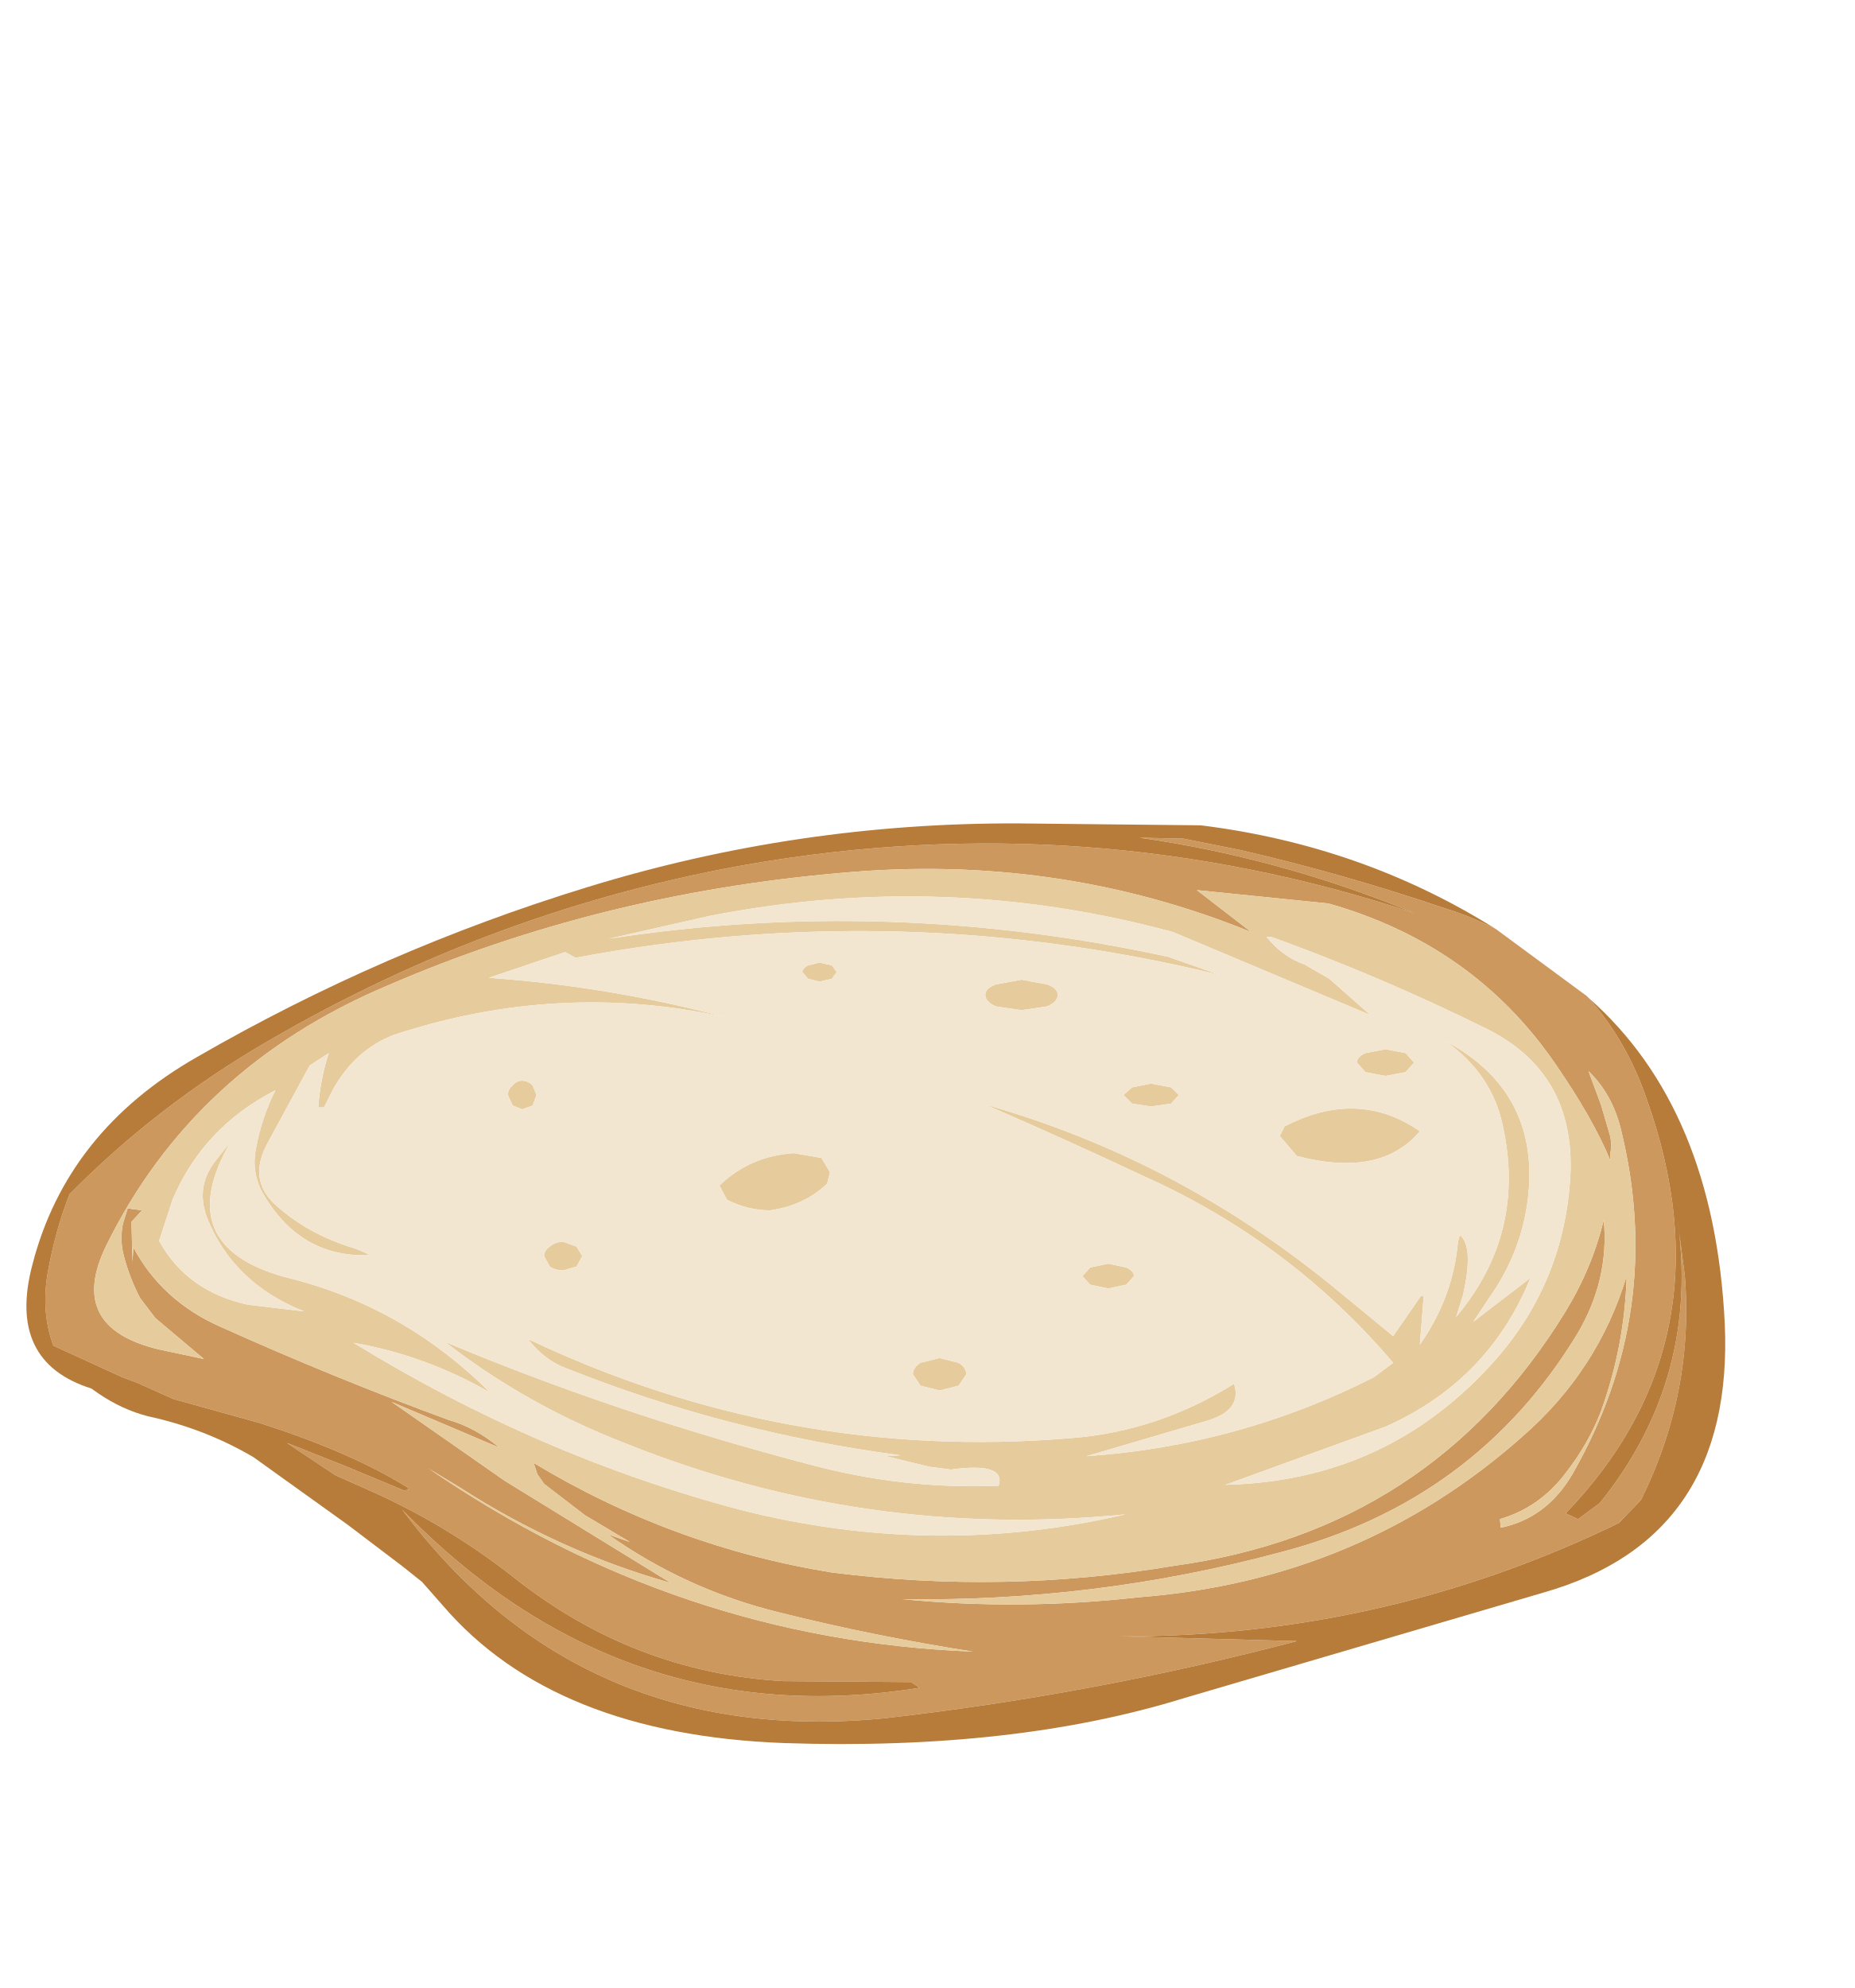
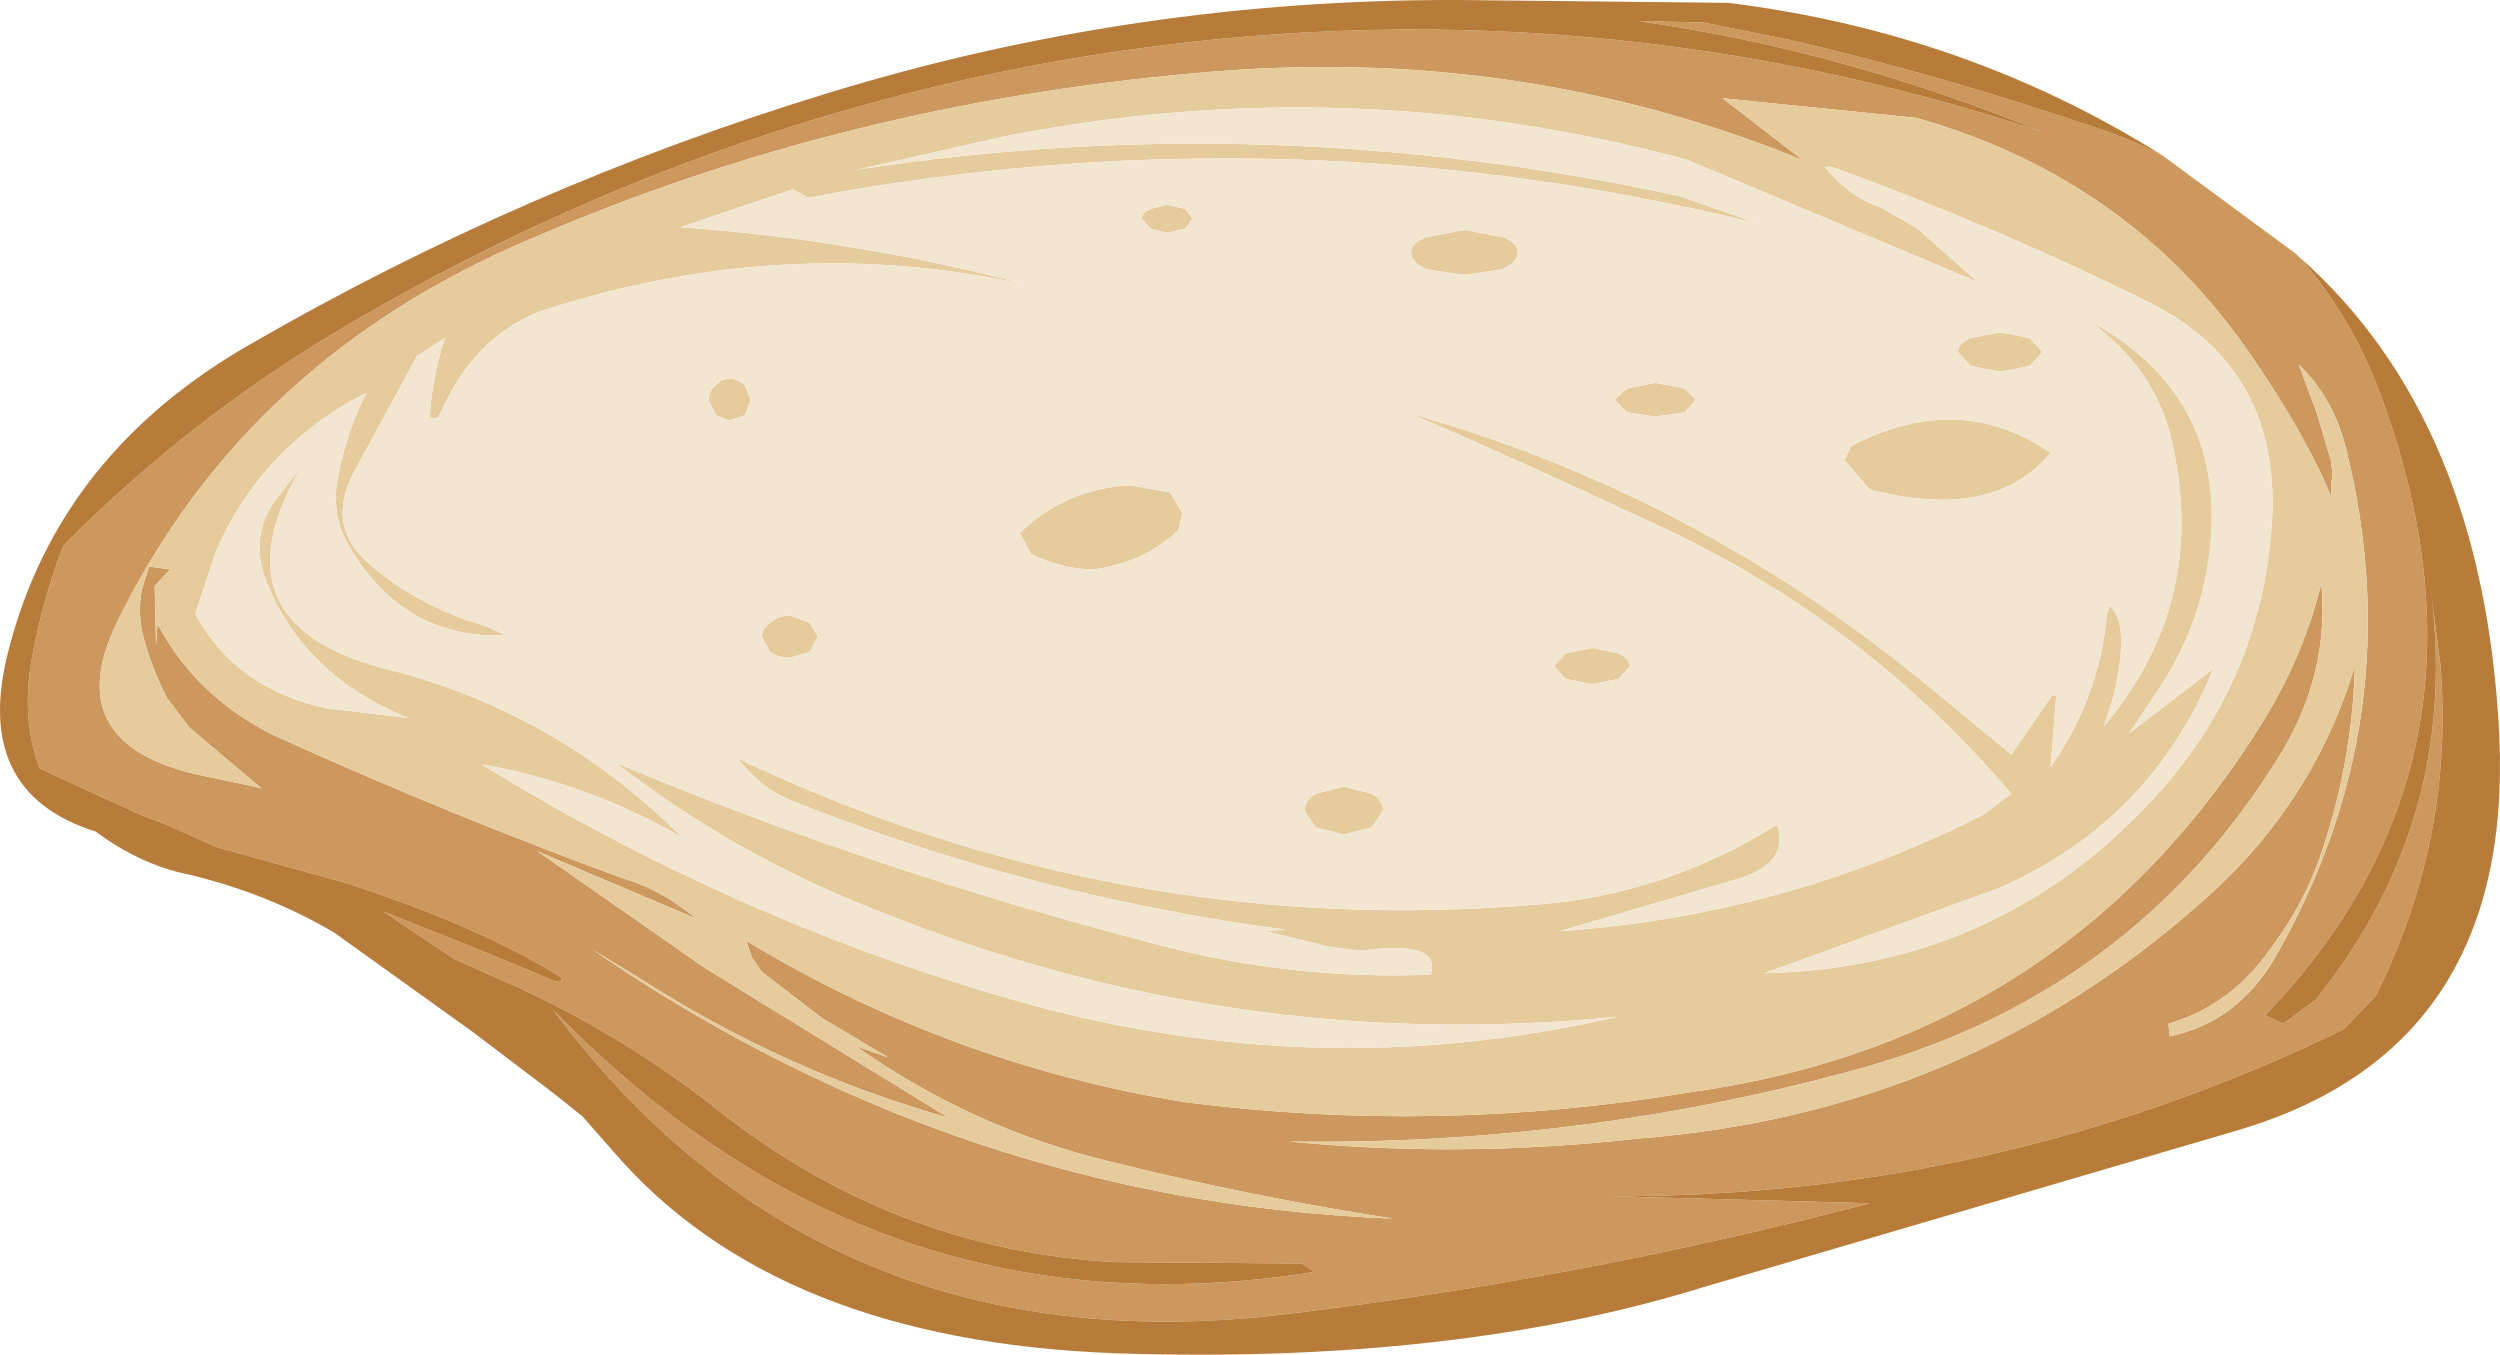
- <svg xmlns="http://www.w3.org/2000/svg" xmlns:xlink="http://www.w3.org/1999/xlink" height="104.3px" width="97.3px">
-   <g transform="matrix(1.0, 0.0, 0.0, 1.0, 1.4, 48.2)">
-     <use height="48.3" id="inside" transform="matrix(1.0, 0.0, 0.0, 1.0, 0.0, -5.0)" width="89.1" xlink:href="#sprite0" />
+ <svg xmlns="http://www.w3.org/2000/svg" xmlns:xlink="http://www.w3.org/1999/xlink" height="48.302" width="89.138" version="1.1" id="svg4">
+   <g transform="translate(0.01422414,5.000725)" id="g1">
+     <use height="48.3" id="inside" transform="translate(0,-5)" width="89.1" xlink:href="#sprite0" />
  </g>
-   <defs>
-     <g id="sprite0" transform="matrix(1.0, 0.0, 0.0, 1.0, 0.0, 0.0)">
-       <use height="48.3" transform="matrix(1.0, 0.0, 0.0, 1.0, 0.0, 0.0)" width="89.1" xlink:href="#shape0" />
+   <defs id="defs4">
+     <g id="sprite0">
+       <use height="48.3" width="89.1" xlink:href="#shape0" id="use1" />
    </g>
-     <g id="shape0" transform="matrix(1.0, 0.0, 0.0, 1.0, 0.0, 0.0)">
-       <path d="M77.1 5.55 L81.85 9.05 81.95 9.15 Q83.95 11.4 85.0 14.45 89.5 27.1 80.75 36.2 L81.4 36.5 82.55 35.65 Q87.85 29.05 86.6 20.65 L87.0 23.7 Q87.5 29.85 84.7 35.5 L83.55 36.7 Q71.2 42.7 57.4 42.65 L66.65 42.9 Q56.0 45.7 45.0 46.95 29.05 48.5 19.7 36.0 31.2 47.85 46.85 45.35 L46.4 45.05 39.7 45.0 Q31.85 44.55 25.55 39.55 22.05 36.8 18.0 35.0 L16.2 34.2 13.65 32.5 16.8 33.75 19.8 35.0 20.05 34.95 20.0 34.9 20.0 34.85 Q17.05 33.0 12.2 31.45 L7.7 30.2 5.8 29.35 5.0 29.05 1.4 27.4 Q0.75 25.65 1.1 23.6 1.5 21.35 2.25 19.45 6.9 14.75 12.7 11.4 24.55 4.5 37.85 2.15 55.7 -0.95 72.8 4.7 65.75 1.8 58.4 0.75 L60.7 0.8 63.7 1.4 Q69.1 2.65 74.4 4.45 75.85 4.9 77.1 5.55 M82.6 14.75 L83.1 16.45 83.15 16.9 83.1 17.3 83.1 17.7 Q82.2 15.5 80.2 12.6 75.9 6.35 68.3 4.2 L61.4 3.5 64.25 5.7 Q54.05 1.55 42.7 2.6 30.05 3.7 18.95 8.5 8.75 12.8 4.15 22.2 2.1 26.45 6.95 27.6 L9.3 28.1 6.75 25.95 5.95 24.9 Q5.35 23.75 5.05 22.5 4.9 21.75 5.05 21.0 L5.3 20.2 6.05 20.3 5.5 20.9 5.55 23.0 5.6 22.25 Q7.1 25.05 10.15 26.4 16.15 29.1 22.15 31.3 23.55 31.7 24.8 32.75 L19.15 30.35 25.1 34.5 33.8 39.85 Q27.95 38.2 22.75 34.85 L21.1 33.85 Q34.2 42.85 49.65 43.45 44.5 42.65 39.5 41.4 34.6 40.2 30.5 37.3 L31.65 37.7 29.3 36.3 27.15 34.65 26.8 34.15 26.6 33.55 Q33.9 37.95 42.25 39.3 51.3 40.45 60.2 38.95 73.7 37.1 80.75 25.6 82.15 23.3 82.75 20.8 83.05 23.95 81.35 26.8 76.0 35.6 65.75 38.25 56.05 40.85 45.95 40.7 52.1 41.3 58.35 40.6 70.0 39.7 78.5 32.15 82.45 28.7 83.95 23.75 83.85 27.4 82.6 30.85 81.95 32.55 80.7 34.15 79.35 35.9 77.3 36.5 L77.35 36.95 Q79.75 36.45 81.1 34.15 86.0 25.6 83.65 16.05 83.2 14.2 81.95 13.0 L82.6 14.75" fill="#cc985e" fill-rule="evenodd" stroke="none" />
-       <path d="M77.1 5.55 Q75.85 4.9 74.4 4.45 69.1 2.65 63.7 1.4 L60.7 0.8 58.4 0.75 Q65.75 1.8 72.8 4.7 55.7 -0.95 37.85 2.15 24.55 4.5 12.7 11.4 6.9 14.75 2.25 19.45 1.5 21.35 1.1 23.6 0.75 25.65 1.4 27.4 L5.0 29.05 5.8 29.35 7.7 30.2 12.2 31.45 Q17.05 33.0 20.0 34.85 L20.0 34.9 20.05 34.95 19.8 35.0 16.8 33.75 13.65 32.5 16.2 34.2 18.0 35.0 Q22.05 36.8 25.55 39.55 31.85 44.55 39.7 45.0 L46.4 45.05 46.85 45.35 Q31.2 47.85 19.7 36.0 29.05 48.5 45.0 46.95 56.0 45.7 66.65 42.9 L57.4 42.65 Q71.2 42.7 83.55 36.7 L84.7 35.5 Q87.5 29.85 87.0 23.7 L86.6 20.65 Q87.85 29.05 82.55 35.65 L81.4 36.5 80.75 36.2 Q89.5 27.1 85.0 14.45 83.95 11.4 81.95 9.15 88.55 14.95 89.1 26.25 89.6 37.5 79.6 40.35 L60.7 45.9 Q51.8 48.65 39.75 48.25 27.65 47.8 21.85 41.05 L20.75 39.8 19.75 39.0 16.85 36.8 11.9 33.25 Q9.35 31.75 6.35 31.1 5.0 30.75 3.75 29.9 L3.4 29.65 Q-1.05 28.25 0.3 23.15 2.1 16.15 8.95 12.25 18.65 6.65 29.4 3.35 40.45 -0.05 52.05 0.0 L61.6 0.1 Q70.1 1.15 77.1 5.55" fill="#b87c3a" fill-rule="evenodd" stroke="none" />
-       <path d="M82.6 14.75 L81.95 13.0 Q83.2 14.2 83.65 16.05 86.0 25.6 81.1 34.15 79.75 36.45 77.35 36.95 L77.3 36.5 Q79.35 35.9 80.7 34.15 81.95 32.55 82.6 30.85 83.85 27.4 83.95 23.75 82.45 28.7 78.5 32.15 70.0 39.7 58.35 40.6 52.1 41.3 45.95 40.7 56.05 40.85 65.75 38.25 76.0 35.6 81.35 26.8 83.05 23.95 82.75 20.8 82.15 23.3 80.75 25.6 73.7 37.1 60.2 38.95 51.3 40.45 42.25 39.3 33.9 37.95 26.6 33.55 L26.8 34.15 27.15 34.65 29.3 36.3 31.65 37.7 30.5 37.3 Q34.6 40.2 39.5 41.4 44.5 42.65 49.65 43.45 34.2 42.85 21.1 33.85 L22.75 34.85 Q27.95 38.2 33.8 39.85 L25.1 34.5 19.15 30.35 24.8 32.75 Q23.55 31.7 22.15 31.3 16.15 29.1 10.15 26.4 7.1 25.05 5.6 22.25 L5.55 23.0 5.5 20.9 6.05 20.3 5.3 20.2 5.05 21.0 Q4.9 21.75 5.05 22.5 5.35 23.75 5.95 24.9 L6.75 25.95 9.3 28.1 6.95 27.6 Q2.1 26.45 4.15 22.2 8.75 12.8 18.95 8.5 30.05 3.7 42.7 2.6 54.05 1.55 64.25 5.7 L61.4 3.5 68.3 4.2 Q75.9 6.35 80.2 12.6 82.2 15.5 83.1 17.7 L83.1 17.3 83.15 16.9 83.1 16.45 82.6 14.75 M72.35 12.05 L72.8 12.55 72.35 13.05 71.3 13.25 70.25 13.05 69.8 12.55 Q69.8 12.25 70.25 12.05 L71.3 11.85 72.35 12.05 M68.35 8.15 L70.5 10.05 60.15 5.7 Q48.15 2.45 35.85 4.85 L30.55 6.05 Q45.2 3.8 59.9 7.0 L62.6 7.95 Q45.8 3.85 28.8 7.05 L28.25 6.75 24.25 8.1 Q30.55 8.55 36.6 10.15 27.9 8.25 19.25 11.1 17.2 11.9 16.05 14.0 L15.6 14.9 15.3 14.9 Q15.4 13.45 15.85 12.05 L14.85 12.7 12.65 16.75 Q11.55 18.75 13.15 20.1 14.75 21.5 16.9 22.2 17.45 22.35 18.0 22.65 14.4 22.8 12.45 19.5 11.75 18.35 12.05 16.95 12.35 15.4 13.05 14.0 9.25 15.95 7.65 19.75 L6.95 21.9 Q8.4 24.55 11.6 25.25 L14.55 25.6 Q10.8 24.1 9.45 20.65 8.85 19.0 9.95 17.65 L10.7 16.7 Q7.55 22.15 13.55 23.8 19.75 25.3 24.3 29.85 20.9 27.9 17.15 27.25 26.85 33.2 37.4 36.0 47.6 38.6 57.65 36.25 44.05 37.6 31.35 32.5 26.2 30.5 21.95 27.2 31.0 31.0 41.15 33.65 46.0 34.95 51.0 34.75 51.4 33.5 48.5 33.9 L47.35 33.75 45.1 33.2 45.85 33.15 Q36.75 31.95 28.35 28.6 27.2 28.2 26.3 27.05 39.9 33.5 54.8 32.25 59.35 31.9 63.35 29.4 63.8 30.8 61.9 31.35 L55.6 33.2 Q63.6 32.65 70.7 29.05 L71.7 28.3 Q66.3 21.95 58.6 18.5 54.45 16.55 50.3 14.75 60.35 17.6 68.6 24.35 L71.7 26.9 73.15 24.8 73.3 24.8 73.1 27.35 Q74.85 24.85 75.1 21.95 L75.2 21.6 Q75.95 22.2 75.35 24.8 L75.0 25.9 Q78.7 21.5 77.45 15.85 76.9 13.2 74.5 11.45 79.3 14.05 78.8 19.4 78.55 22.05 77.1 24.35 L75.9 26.15 78.9 23.85 Q76.7 29.25 71.3 31.65 L62.9 34.7 Q71.5 34.5 77.15 28.05 80.7 23.95 81.0 18.45 81.25 13.05 76.55 10.75 71.1 8.05 65.3 5.95 L65.05 5.95 Q65.9 7.0 67.05 7.4 L68.35 8.15 M66.0 15.9 Q69.85 13.9 73.1 16.15 71.05 18.6 66.65 17.45 L65.75 16.4 66.0 15.9 M50.85 9.6 Q50.3 9.35 50.3 9.0 50.3 8.65 50.85 8.45 L52.2 8.2 53.55 8.45 Q54.1 8.65 54.1 9.0 54.1 9.35 53.55 9.6 L52.2 9.8 50.85 9.6 M42.5 7.8 L42.25 8.15 41.6 8.3 41.0 8.15 40.7 7.8 Q40.7 7.6 41.0 7.45 L41.6 7.3 42.25 7.45 42.5 7.8 M42.0 18.9 Q40.8 20.05 39.0 20.3 37.85 20.3 36.75 19.75 L36.35 19.0 Q37.95 17.45 40.25 17.3 L41.7 17.55 42.15 18.3 42.0 18.9 M58.0 13.85 L59.0 13.65 60.05 13.85 60.45 14.25 60.05 14.7 59.0 14.85 58.0 14.7 57.55 14.25 58.0 13.85 M57.7 24.2 L56.75 24.4 55.8 24.2 55.4 23.75 55.8 23.3 56.75 23.1 57.7 23.3 Q58.1 23.5 58.1 23.75 L57.7 24.2 M48.9 28.3 Q49.3 28.55 49.3 28.9 L48.9 29.5 47.9 29.75 46.9 29.5 46.5 28.9 Q46.5 28.55 46.9 28.3 L47.9 28.05 48.9 28.3 M25.5 14.8 L25.25 14.25 Q25.25 13.95 25.5 13.75 25.7 13.5 26.0 13.5 26.3 13.5 26.55 13.75 L26.75 14.25 26.55 14.8 26.0 15.0 25.5 14.8 M29.15 22.7 L28.85 23.25 28.15 23.45 Q27.75 23.45 27.45 23.25 L27.15 22.7 Q27.15 22.4 27.45 22.2 27.75 21.95 28.15 21.95 L28.85 22.2 29.15 22.7" fill="#e6cb9d" fill-rule="evenodd" stroke="none" />
-       <path d="M29.15 22.7 L28.85 22.2 28.15 21.95 Q27.75 21.95 27.45 22.2 27.15 22.4 27.15 22.7 L27.45 23.25 Q27.75 23.45 28.15 23.45 L28.85 23.25 29.15 22.7 M25.5 14.8 L26.0 15.0 26.55 14.8 26.75 14.25 26.55 13.75 Q26.3 13.5 26.0 13.5 25.7 13.5 25.5 13.75 25.25 13.95 25.25 14.25 L25.5 14.8 M48.9 28.3 L47.9 28.05 46.9 28.3 Q46.5 28.55 46.5 28.9 L46.9 29.5 47.9 29.75 48.9 29.5 49.3 28.9 Q49.3 28.55 48.9 28.3 M57.7 24.2 L58.1 23.75 Q58.1 23.5 57.7 23.3 L56.75 23.1 55.8 23.3 55.4 23.75 55.8 24.2 56.75 24.4 57.7 24.2 M58.0 13.85 L57.55 14.25 58.0 14.7 59.0 14.85 60.05 14.7 60.45 14.25 60.05 13.85 59.0 13.65 58.0 13.85 M42.0 18.9 L42.15 18.3 41.7 17.55 40.25 17.3 Q37.95 17.45 36.35 19.0 L36.75 19.75 Q37.85 20.3 39.0 20.3 40.8 20.05 42.0 18.9 M42.5 7.8 L42.25 7.45 41.6 7.3 41.0 7.45 Q40.7 7.6 40.7 7.8 L41.0 8.15 41.6 8.3 42.25 8.15 42.5 7.8 M50.85 9.6 L52.2 9.8 53.55 9.6 Q54.1 9.35 54.1 9.0 54.1 8.65 53.55 8.45 L52.2 8.2 50.85 8.45 Q50.3 8.65 50.3 9.0 50.3 9.35 50.85 9.6 M66.0 15.9 L65.75 16.4 66.65 17.45 Q71.05 18.6 73.1 16.15 69.85 13.9 66.0 15.9 M68.35 8.15 L67.05 7.4 Q65.9 7.0 65.05 5.95 L65.3 5.95 Q71.1 8.05 76.55 10.75 81.25 13.05 81.0 18.45 80.7 23.95 77.15 28.05 71.5 34.5 62.9 34.7 L71.3 31.65 Q76.7 29.25 78.9 23.85 L75.9 26.15 77.1 24.35 Q78.55 22.05 78.8 19.4 79.3 14.05 74.5 11.45 76.9 13.2 77.45 15.85 78.7 21.5 75.0 25.9 L75.35 24.8 Q75.95 22.2 75.2 21.6 L75.1 21.95 Q74.85 24.85 73.1 27.35 L73.3 24.8 73.15 24.8 71.7 26.9 68.6 24.35 Q60.35 17.6 50.3 14.75 54.45 16.55 58.6 18.5 66.3 21.95 71.7 28.3 L70.7 29.05 Q63.6 32.65 55.6 33.2 L61.9 31.35 Q63.8 30.8 63.35 29.4 59.35 31.9 54.8 32.25 39.9 33.5 26.3 27.05 27.2 28.2 28.35 28.6 36.75 31.95 45.85 33.15 L45.1 33.2 47.35 33.75 48.5 33.9 Q51.4 33.5 51.0 34.75 46.0 34.95 41.15 33.65 31.0 31.0 21.95 27.2 26.2 30.5 31.35 32.5 44.05 37.6 57.65 36.25 47.6 38.6 37.4 36.0 26.85 33.2 17.15 27.25 20.9 27.9 24.3 29.85 19.75 25.3 13.55 23.8 7.55 22.15 10.7 16.7 L9.95 17.65 Q8.85 19.0 9.45 20.65 10.8 24.1 14.55 25.6 L11.6 25.25 Q8.4 24.55 6.95 21.9 L7.65 19.75 Q9.25 15.95 13.05 14.0 12.35 15.4 12.05 16.95 11.75 18.35 12.45 19.5 14.4 22.8 18.0 22.65 17.45 22.35 16.9 22.2 14.75 21.5 13.15 20.1 11.55 18.75 12.65 16.75 L14.85 12.7 15.85 12.05 Q15.4 13.45 15.3 14.9 L15.6 14.9 16.05 14.0 Q17.2 11.9 19.25 11.1 27.9 8.25 36.6 10.15 30.55 8.55 24.25 8.1 L28.25 6.75 28.8 7.05 Q45.8 3.85 62.6 7.95 L59.9 7.0 Q45.2 3.8 30.55 6.05 L35.85 4.85 Q48.15 2.45 60.15 5.7 L70.5 10.05 68.35 8.15 M72.35 12.05 L71.3 11.85 70.25 12.05 Q69.8 12.25 69.8 12.55 L70.25 13.05 71.3 13.25 72.35 13.05 72.8 12.55 72.35 12.05" fill="#f3e6d1" fill-rule="evenodd" stroke="none" />
+     <g id="shape0">
+       <path d="m 77.1,5.55 4.75,3.5 0.1,0.1 q 2,2.25 3.05,5.3 4.5,12.65 -4.25,21.75 l 0.65,0.3 1.15,-0.85 q 5.3,-6.6 4.05,-15 L 87,23.7 q 0.5,6.15 -2.3,11.8 l -1.15,1.2 q -12.35,6 -26.15,5.95 l 9.25,0.25 Q 56,45.7 45,46.95 29.05,48.5 19.7,36 31.2,47.85 46.85,45.35 L 46.4,45.05 39.7,45 Q 31.85,44.55 25.55,39.55 22.05,36.8 18,35 l -1.8,-0.8 -2.55,-1.7 3.15,1.25 3,1.25 0.25,-0.05 L 20,34.9 V 34.85 Q 17.05,33 12.2,31.45 L 7.7,30.2 5.8,29.35 5,29.05 1.4,27.4 Q 0.75,25.65 1.1,23.6 1.5,21.35 2.25,19.45 6.9,14.75 12.7,11.4 24.55,4.5 37.85,2.15 55.7,-0.95 72.8,4.7 65.75,1.8 58.4,0.75 l 2.3,0.05 3,0.6 q 5.4,1.25 10.7,3.05 1.45,0.45 2.7,1.1 m 5.5,9.2 0.5,1.7 0.05,0.45 -0.05,0.4 v 0.4 Q 82.2,15.5 80.2,12.6 75.9,6.35 68.3,4.2 L 61.4,3.5 64.25,5.7 Q 54.05,1.55 42.7,2.6 30.05,3.7 18.95,8.5 8.75,12.8 4.15,22.2 2.1,26.45 6.95,27.6 L 9.3,28.1 6.75,25.95 5.95,24.9 Q 5.35,23.75 5.05,22.5 4.9,21.75 5.05,21 L 5.3,20.2 6.05,20.3 5.5,20.9 5.55,23 5.6,22.25 q 1.5,2.8 4.55,4.15 6,2.7 12,4.9 1.4,0.4 2.65,1.45 l -5.65,-2.4 5.95,4.15 8.7,5.35 q -5.85,-1.65 -11.05,-5 l -1.65,-1 q 13.1,9 28.55,9.6 -5.15,-0.8 -10.15,-2.05 -4.9,-1.2 -9,-4.1 l 1.15,0.4 -2.35,-1.4 -2.15,-1.65 -0.35,-0.5 -0.2,-0.6 q 7.3,4.4 15.65,5.75 9.05,1.15 17.95,-0.35 13.5,-1.85 20.55,-13.35 1.4,-2.3 2,-4.8 0.3,3.15 -1.4,6 -5.35,8.8 -15.6,11.45 -9.7,2.6 -19.8,2.45 6.15,0.6 12.4,-0.1 11.65,-0.9 20.15,-8.45 3.95,-3.45 5.45,-8.4 -0.1,3.65 -1.35,7.1 -0.65,1.7 -1.9,3.3 -1.35,1.75 -3.4,2.35 l 0.05,0.45 q 2.4,-0.5 3.75,-2.8 Q 86,25.6 83.65,16.05 83.2,14.2 81.95,13 l 0.65,1.75" fill="#cc985e" fill-rule="evenodd" stroke="none" id="path1" />
+       <path d="M 77.1,5.55 Q 75.85,4.9 74.4,4.45 69.1,2.65 63.7,1.4 L 60.7,0.8 58.4,0.75 Q 65.75,1.8 72.8,4.7 55.7,-0.95 37.85,2.15 24.55,4.5 12.7,11.4 6.9,14.75 2.25,19.45 1.5,21.35 1.1,23.6 0.75,25.65 1.4,27.4 l 3.6,1.65 0.8,0.3 1.9,0.85 4.5,1.25 Q 17.05,33 20,34.85 V 34.9 L 20.05,34.95 19.8,35 16.8,33.75 13.65,32.5 16.2,34.2 18,35 q 4.05,1.8 7.55,4.55 6.3,5 14.15,5.45 l 6.7,0.05 0.45,0.3 Q 31.2,47.85 19.7,36 29.05,48.5 45,46.95 56,45.7 66.65,42.9 L 57.4,42.65 Q 71.2,42.7 83.55,36.7 L 84.7,35.5 Q 87.5,29.85 87,23.7 l -0.4,-3.05 q 1.25,8.4 -4.05,15 L 81.4,36.5 80.75,36.2 Q 89.5,27.1 85,14.45 83.95,11.4 81.95,9.15 q 6.6,5.8 7.15,17.1 0.5,11.25 -9.5,14.1 L 60.7,45.9 q -8.9,2.75 -20.95,2.35 -12.1,-0.45 -17.9,-7.2 l -1.1,-1.25 -1,-0.8 -2.9,-2.2 -4.95,-3.55 Q 9.35,31.75 6.35,31.1 5,30.75 3.75,29.9 L 3.4,29.65 q -4.45,-1.4 -3.1,-6.5 1.8,-7 8.65,-10.9 9.7,-5.6 20.45,-8.9 Q 40.45,-0.05 52.05,0 l 9.55,0.1 q 8.5,1.05 15.5,5.45" fill="#b87c3a" fill-rule="evenodd" stroke="none" id="path2" />
+       <path d="M 82.6,14.75 81.95,13 q 1.25,1.2 1.7,3.05 2.35,9.55 -2.55,18.1 -1.35,2.3 -3.75,2.8 L 77.3,36.5 q 2.05,-0.6 3.4,-2.35 1.25,-1.6 1.9,-3.3 1.25,-3.45 1.35,-7.1 -1.5,4.95 -5.45,8.4 -8.5,7.55 -20.15,8.45 -6.25,0.7 -12.4,0.1 10.1,0.15 19.8,-2.45 Q 76,35.6 81.35,26.8 q 1.7,-2.85 1.4,-6 -0.6,2.5 -2,4.8 Q 73.7,37.1 60.2,38.95 51.3,40.45 42.25,39.3 33.9,37.95 26.6,33.55 l 0.2,0.6 0.35,0.5 2.15,1.65 2.35,1.4 -1.15,-0.4 q 4.1,2.9 9,4.1 5,1.25 10.15,2.05 -15.45,-0.6 -28.55,-9.6 l 1.65,1 q 5.2,3.35 11.05,5 l -8.7,-5.35 -5.95,-4.15 5.65,2.4 q -1.25,-1.05 -2.65,-1.45 -6,-2.2 -12,-4.9 Q 7.1,25.05 5.6,22.25 L 5.55,23 5.5,20.9 6.05,20.3 5.3,20.2 5.05,21 q -0.15,0.75 0,1.5 0.3,1.25 0.9,2.4 L 6.75,25.95 9.3,28.1 6.95,27.6 Q 2.1,26.45 4.15,22.2 8.75,12.8 18.95,8.5 30.05,3.7 42.7,2.6 54.05,1.55 64.25,5.7 L 61.4,3.5 68.3,4.2 q 7.6,2.15 11.9,8.4 2,2.9 2.9,5.1 v -0.4 l 0.05,-0.4 -0.05,-0.45 -0.5,-1.7 m -10.25,-2.7 0.45,0.5 -0.45,0.5 -1.05,0.2 -1.05,-0.2 -0.45,-0.5 q 0,-0.3 0.45,-0.5 l 1.05,-0.2 1.05,0.2 m -4,-3.9 2.15,1.9 L 60.15,5.7 q -12,-3.25 -24.3,-0.85 l -5.3,1.2 Q 45.2,3.8 59.9,7 l 2.7,0.95 Q 45.8,3.85 28.8,7.05 l -0.55,-0.3 -4,1.35 q 6.3,0.45 12.35,2.05 -8.7,-1.9 -17.35,0.95 -2.05,0.8 -3.2,2.9 l -0.45,0.9 h -0.3 q 0.1,-1.45 0.55,-2.85 l -1,0.65 -2.2,4.05 q -1.1,2 0.5,3.35 1.6,1.4 3.75,2.1 0.55,0.15 1.1,0.45 -3.6,0.15 -5.55,-3.15 -0.7,-1.15 -0.4,-2.55 0.3,-1.55 1,-2.95 -3.8,1.95 -5.4,5.75 l -0.7,2.15 q 1.45,2.65 4.65,3.35 l 2.95,0.35 Q 10.8,24.1 9.45,20.65 8.85,19 9.95,17.65 L 10.7,16.7 q -3.15,5.45 2.85,7.1 6.2,1.5 10.75,6.05 -3.4,-1.95 -7.15,-2.6 9.7,5.95 20.25,8.75 10.2,2.6 20.25,0.25 -13.6,1.35 -26.3,-3.75 -5.15,-2 -9.4,-5.3 Q 31,31 41.15,33.65 46,34.95 51,34.75 51.4,33.5 48.5,33.9 L 47.35,33.75 45.1,33.2 45.85,33.15 q -9.1,-1.2 -17.5,-4.55 -1.15,-0.4 -2.05,-1.55 13.6,6.45 28.5,5.2 4.55,-0.35 8.55,-2.85 0.45,1.4 -1.45,1.95 l -6.3,1.85 q 8,-0.55 15.1,-4.15 l 1,-0.75 q -5.4,-6.35 -13.1,-9.8 -4.15,-1.95 -8.3,-3.75 10.05,2.85 18.3,9.6 l 3.1,2.55 1.45,-2.1 h 0.15 l -0.2,2.55 q 1.75,-2.5 2,-5.4 l 0.1,-0.35 q 0.75,0.6 0.15,3.2 L 75,25.9 q 3.7,-4.4 2.45,-10.05 -0.55,-2.65 -2.95,-4.4 4.8,2.6 4.3,7.95 -0.25,2.65 -1.7,4.95 l -1.2,1.8 3,-2.3 q -2.2,5.4 -7.6,7.8 l -8.4,3.05 q 8.6,-0.2 14.25,-6.65 3.55,-4.1 3.85,-9.6 0.25,-5.4 -4.45,-7.7 Q 71.1,8.05 65.3,5.95 h -0.25 q 0.85,1.05 2,1.45 l 1.3,0.75 M 66,15.9 q 3.85,-2 7.1,0.25 -2.05,2.45 -6.45,1.3 L 65.75,16.4 66,15.9 M 50.85,9.6 Q 50.3,9.35 50.3,9 50.3,8.65 50.85,8.45 L 52.2,8.2 53.55,8.45 q 0.55,0.2 0.55,0.55 0,0.35 -0.55,0.6 L 52.2,9.8 50.85,9.6 M 42.5,7.8 42.25,8.15 41.6,8.3 41,8.15 40.7,7.8 Q 40.7,7.6 41,7.45 L 41.6,7.3 42.25,7.45 42.5,7.8 M 42,18.9 q -1.2,1.15 -3,1.4 -1.15,0 -2.25,-0.55 L 36.35,19 q 1.6,-1.55 3.9,-1.7 l 1.45,0.25 0.45,0.75 -0.15,0.6 m 16,-5.05 1,-0.2 1.05,0.2 0.4,0.4 -0.4,0.45 L 59,14.85 58,14.7 57.55,14.25 58,13.85 m -0.3,10.35 -0.95,0.2 -0.95,-0.2 -0.4,-0.45 0.4,-0.45 0.95,-0.2 0.95,0.2 q 0.4,0.2 0.4,0.45 l -0.4,0.45 m -8.8,4.1 q 0.4,0.25 0.4,0.6 l -0.4,0.6 -1,0.25 -1,-0.25 -0.4,-0.6 q 0,-0.35 0.4,-0.6 l 1,-0.25 1,0.25 M 25.5,14.8 25.25,14.25 q 0,-0.3 0.25,-0.5 0.2,-0.25 0.5,-0.25 0.3,0 0.55,0.25 l 0.2,0.5 -0.2,0.55 L 26,15 25.5,14.8 m 3.65,7.9 -0.3,0.55 -0.7,0.2 q -0.4,0 -0.7,-0.2 l -0.3,-0.55 q 0,-0.3 0.3,-0.5 0.3,-0.25 0.7,-0.25 l 0.7,0.25 0.3,0.5" fill="#e6cb9d" fill-rule="evenodd" stroke="none" id="path3" />
+       <path d="m 29.15,22.7 -0.3,-0.5 -0.7,-0.25 q -0.4,0 -0.7,0.25 -0.3,0.2 -0.3,0.5 l 0.3,0.55 q 0.3,0.2 0.7,0.2 l 0.7,-0.2 0.3,-0.55 M 25.5,14.8 26,15 l 0.55,-0.2 0.2,-0.55 -0.2,-0.5 Q 26.3,13.5 26,13.5 q -0.3,0 -0.5,0.25 -0.25,0.2 -0.25,0.5 l 0.25,0.55 m 23.4,13.5 -1,-0.25 -1,0.25 q -0.4,0.25 -0.4,0.6 l 0.4,0.6 1,0.25 1,-0.25 0.4,-0.6 q 0,-0.35 -0.4,-0.6 m 8.8,-4.1 0.4,-0.45 q 0,-0.25 -0.4,-0.45 l -0.95,-0.2 -0.95,0.2 -0.4,0.45 0.4,0.45 0.95,0.2 0.95,-0.2 m 0.3,-10.35 -0.45,0.4 0.45,0.45 1,0.15 1.05,-0.15 0.4,-0.45 -0.4,-0.4 -1.05,-0.2 -1,0.2 M 42,18.9 42.15,18.3 41.7,17.55 40.25,17.3 q -2.3,0.15 -3.9,1.7 l 0.4,0.75 q 1.1,0.55 2.25,0.55 1.8,-0.25 3,-1.4 M 42.5,7.8 42.25,7.45 41.6,7.3 41,7.45 Q 40.7,7.6 40.7,7.8 L 41,8.15 41.6,8.3 42.25,8.15 42.5,7.8 m 8.35,1.8 1.35,0.2 1.35,-0.2 Q 54.1,9.35 54.1,9 54.1,8.65 53.55,8.45 L 52.2,8.2 50.85,8.45 Q 50.3,8.65 50.3,9 q 0,0.35 0.55,0.6 m 15.15,6.3 -0.25,0.5 0.9,1.05 q 4.4,1.15 6.45,-1.3 Q 69.85,13.9 66,15.9 M 68.35,8.15 67.05,7.4 Q 65.9,7 65.05,5.95 h 0.25 q 5.8,2.1 11.25,4.8 4.7,2.3 4.45,7.7 -0.3,5.5 -3.85,9.6 Q 71.5,34.5 62.9,34.7 l 8.4,-3.05 q 5.4,-2.4 7.6,-7.8 l -3,2.3 1.2,-1.8 q 1.45,-2.3 1.7,-4.95 0.5,-5.35 -4.3,-7.95 2.4,1.75 2.95,4.4 Q 78.7,21.5 75,25.9 l 0.35,-1.1 q 0.6,-2.6 -0.15,-3.2 l -0.1,0.35 q -0.25,2.9 -2,5.4 l 0.2,-2.55 h -0.15 l -1.45,2.1 -3.1,-2.55 q -8.25,-6.75 -18.3,-9.6 4.15,1.8 8.3,3.75 7.7,3.45 13.1,9.8 l -1,0.75 q -7.1,3.6 -15.1,4.15 l 6.3,-1.85 q 1.9,-0.55 1.45,-1.95 -4,2.5 -8.55,2.85 -14.9,1.25 -28.5,-5.2 0.9,1.15 2.05,1.55 8.4,3.35 17.5,4.55 l -0.75,0.05 2.25,0.55 1.15,0.15 q 2.9,-0.4 2.5,0.85 -5,0.2 -9.85,-1.1 Q 31,31 21.95,27.2 q 4.25,3.3 9.4,5.3 12.7,5.1 26.3,3.75 Q 47.6,38.6 37.4,36 26.85,33.2 17.15,27.25 20.9,27.9 24.3,29.85 19.75,25.3 13.55,23.8 7.55,22.15 10.7,16.7 l -0.75,0.95 q -1.1,1.35 -0.5,3 1.35,3.45 5.1,4.95 L 11.6,25.25 Q 8.4,24.55 6.95,21.9 l 0.7,-2.15 q 1.6,-3.8 5.4,-5.75 -0.7,1.4 -1,2.95 -0.3,1.4 0.4,2.55 1.95,3.3 5.55,3.15 -0.55,-0.3 -1.1,-0.45 -2.15,-0.7 -3.75,-2.1 -1.6,-1.35 -0.5,-3.35 l 2.2,-4.05 1,-0.65 q -0.45,1.4 -0.55,2.85 h 0.3 L 16.05,14 Q 17.2,11.9 19.25,11.1 27.9,8.25 36.6,10.15 30.55,8.55 24.25,8.1 l 4,-1.35 0.55,0.3 q 17,-3.2 33.8,0.9 L 59.9,7 Q 45.2,3.8 30.55,6.05 l 5.3,-1.2 q 12.3,-2.4 24.3,0.85 l 10.35,4.35 -2.15,-1.9 m 4,3.9 -1.05,-0.2 -1.05,0.2 q -0.45,0.2 -0.45,0.5 l 0.45,0.5 1.05,0.2 1.05,-0.2 0.45,-0.5 -0.45,-0.5" fill="#f3e6d1" fill-rule="evenodd" stroke="none" id="path4" />
    </g>
  </defs>
</svg>
